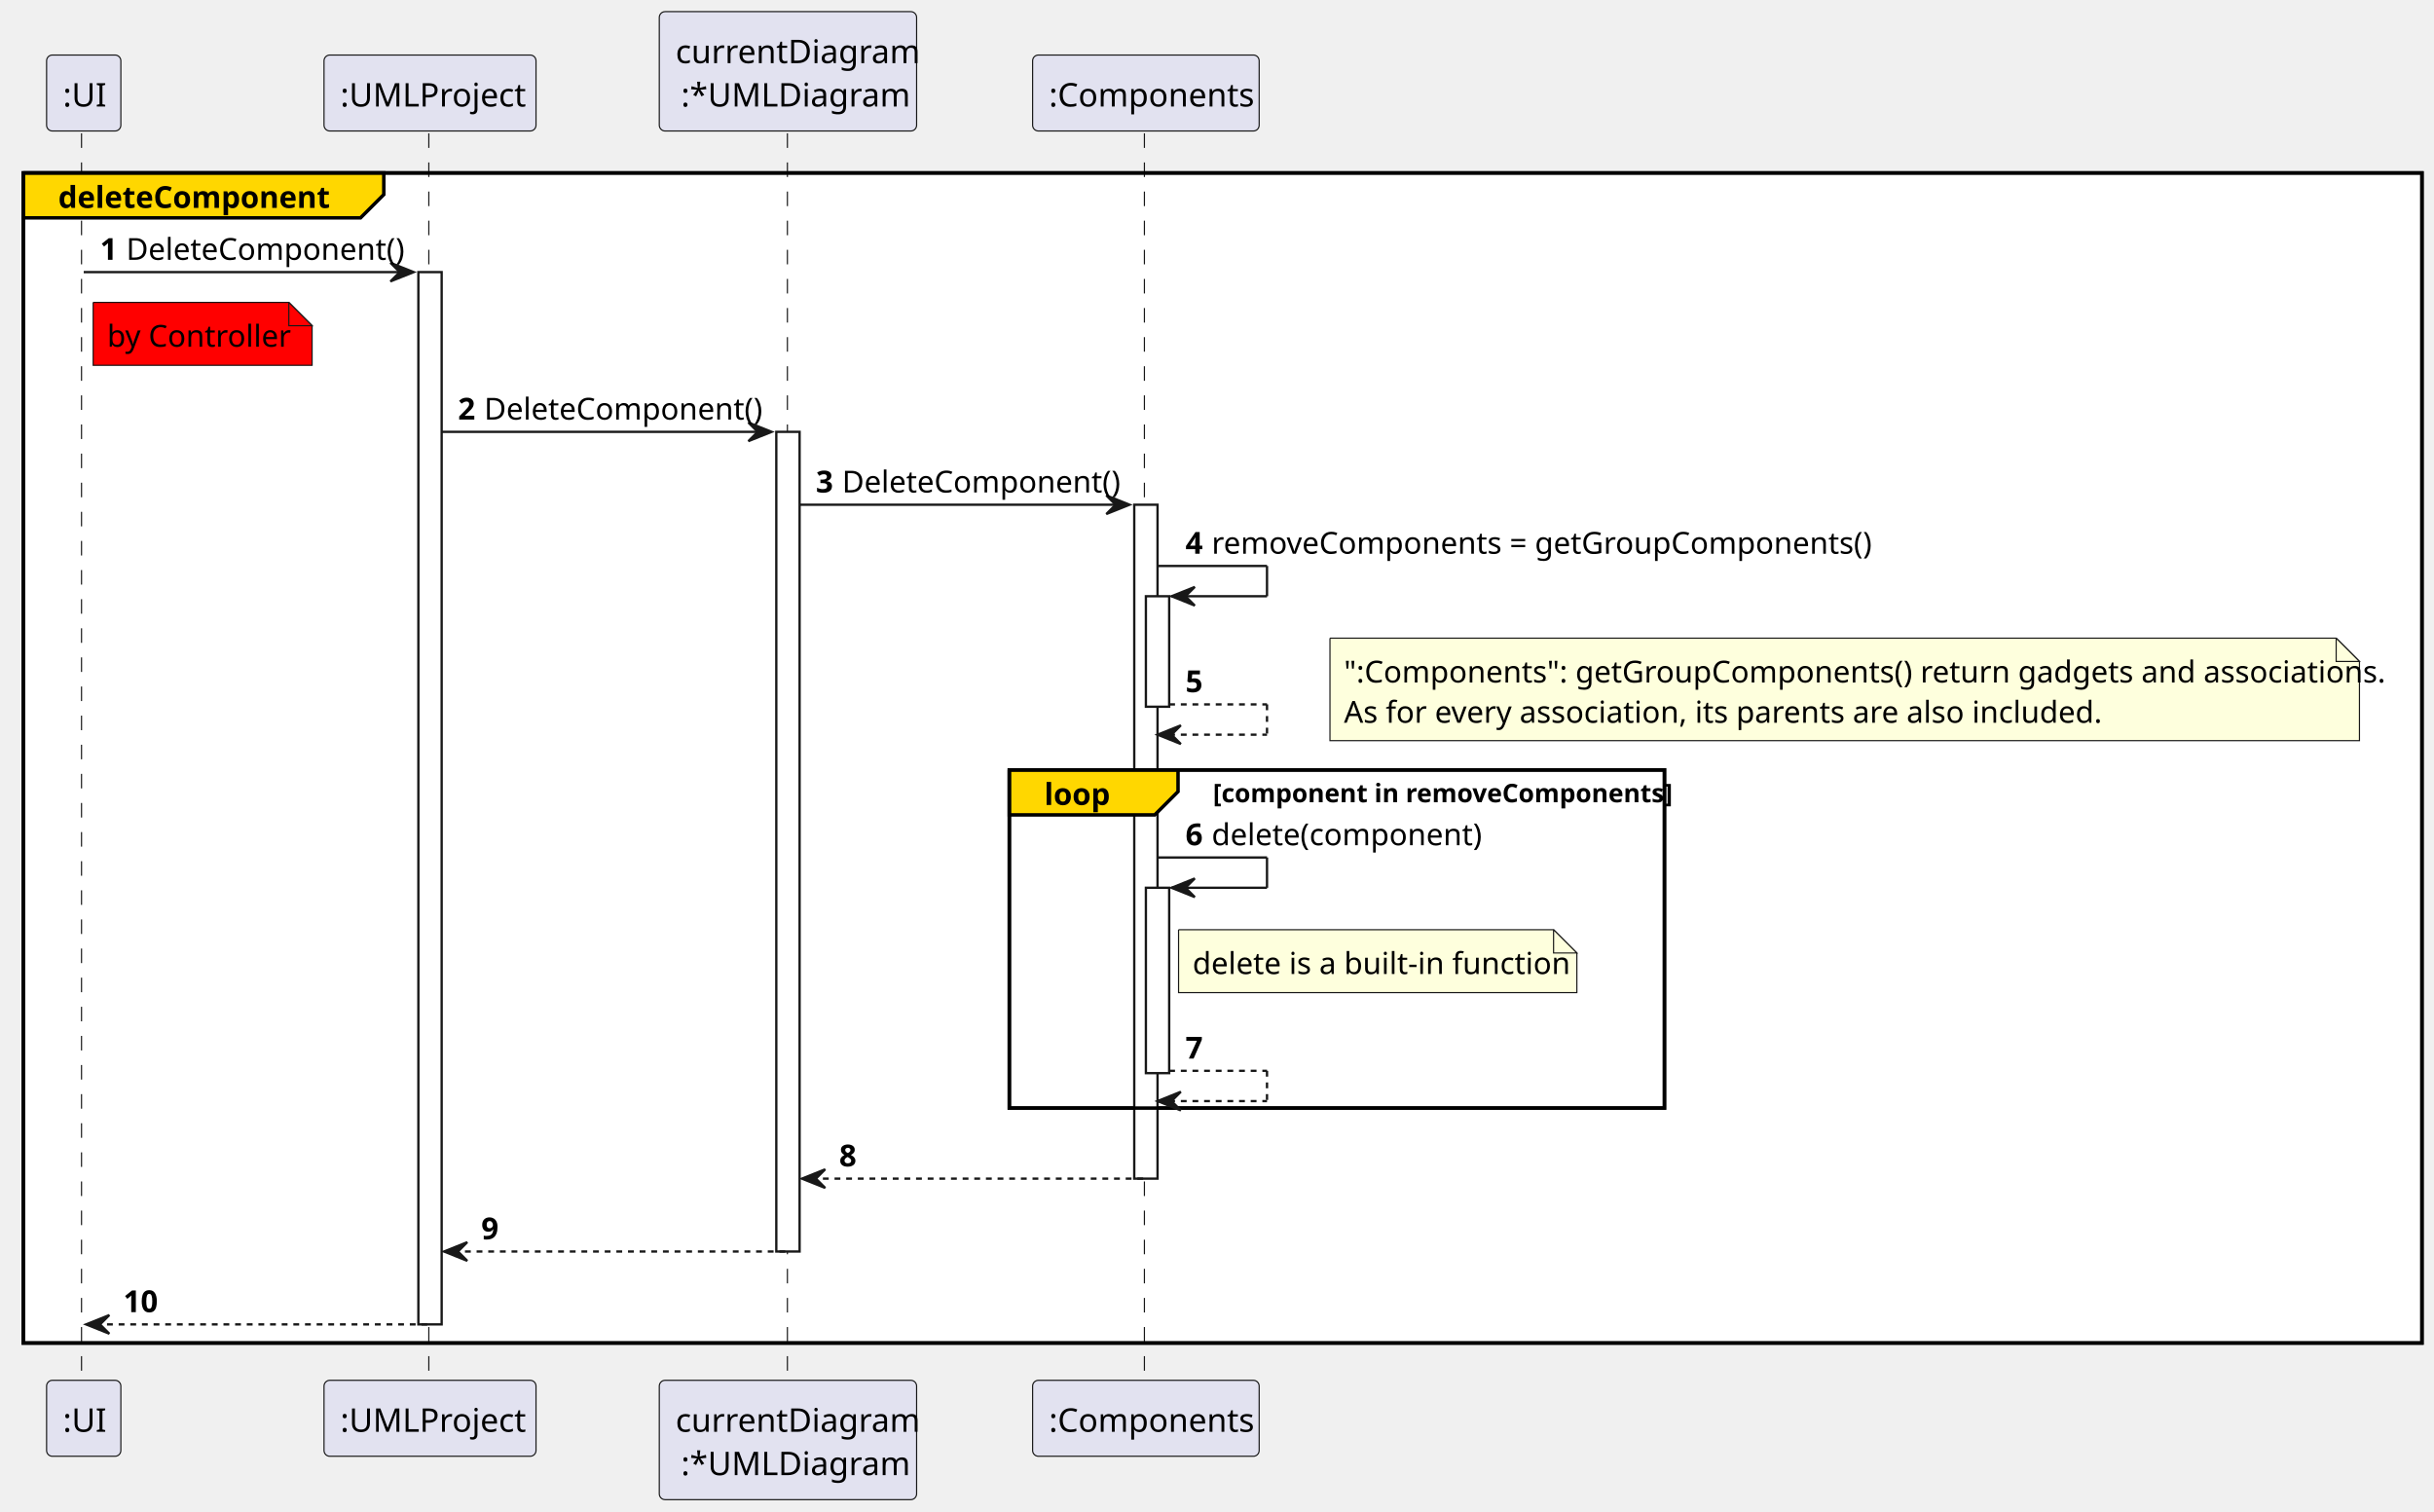
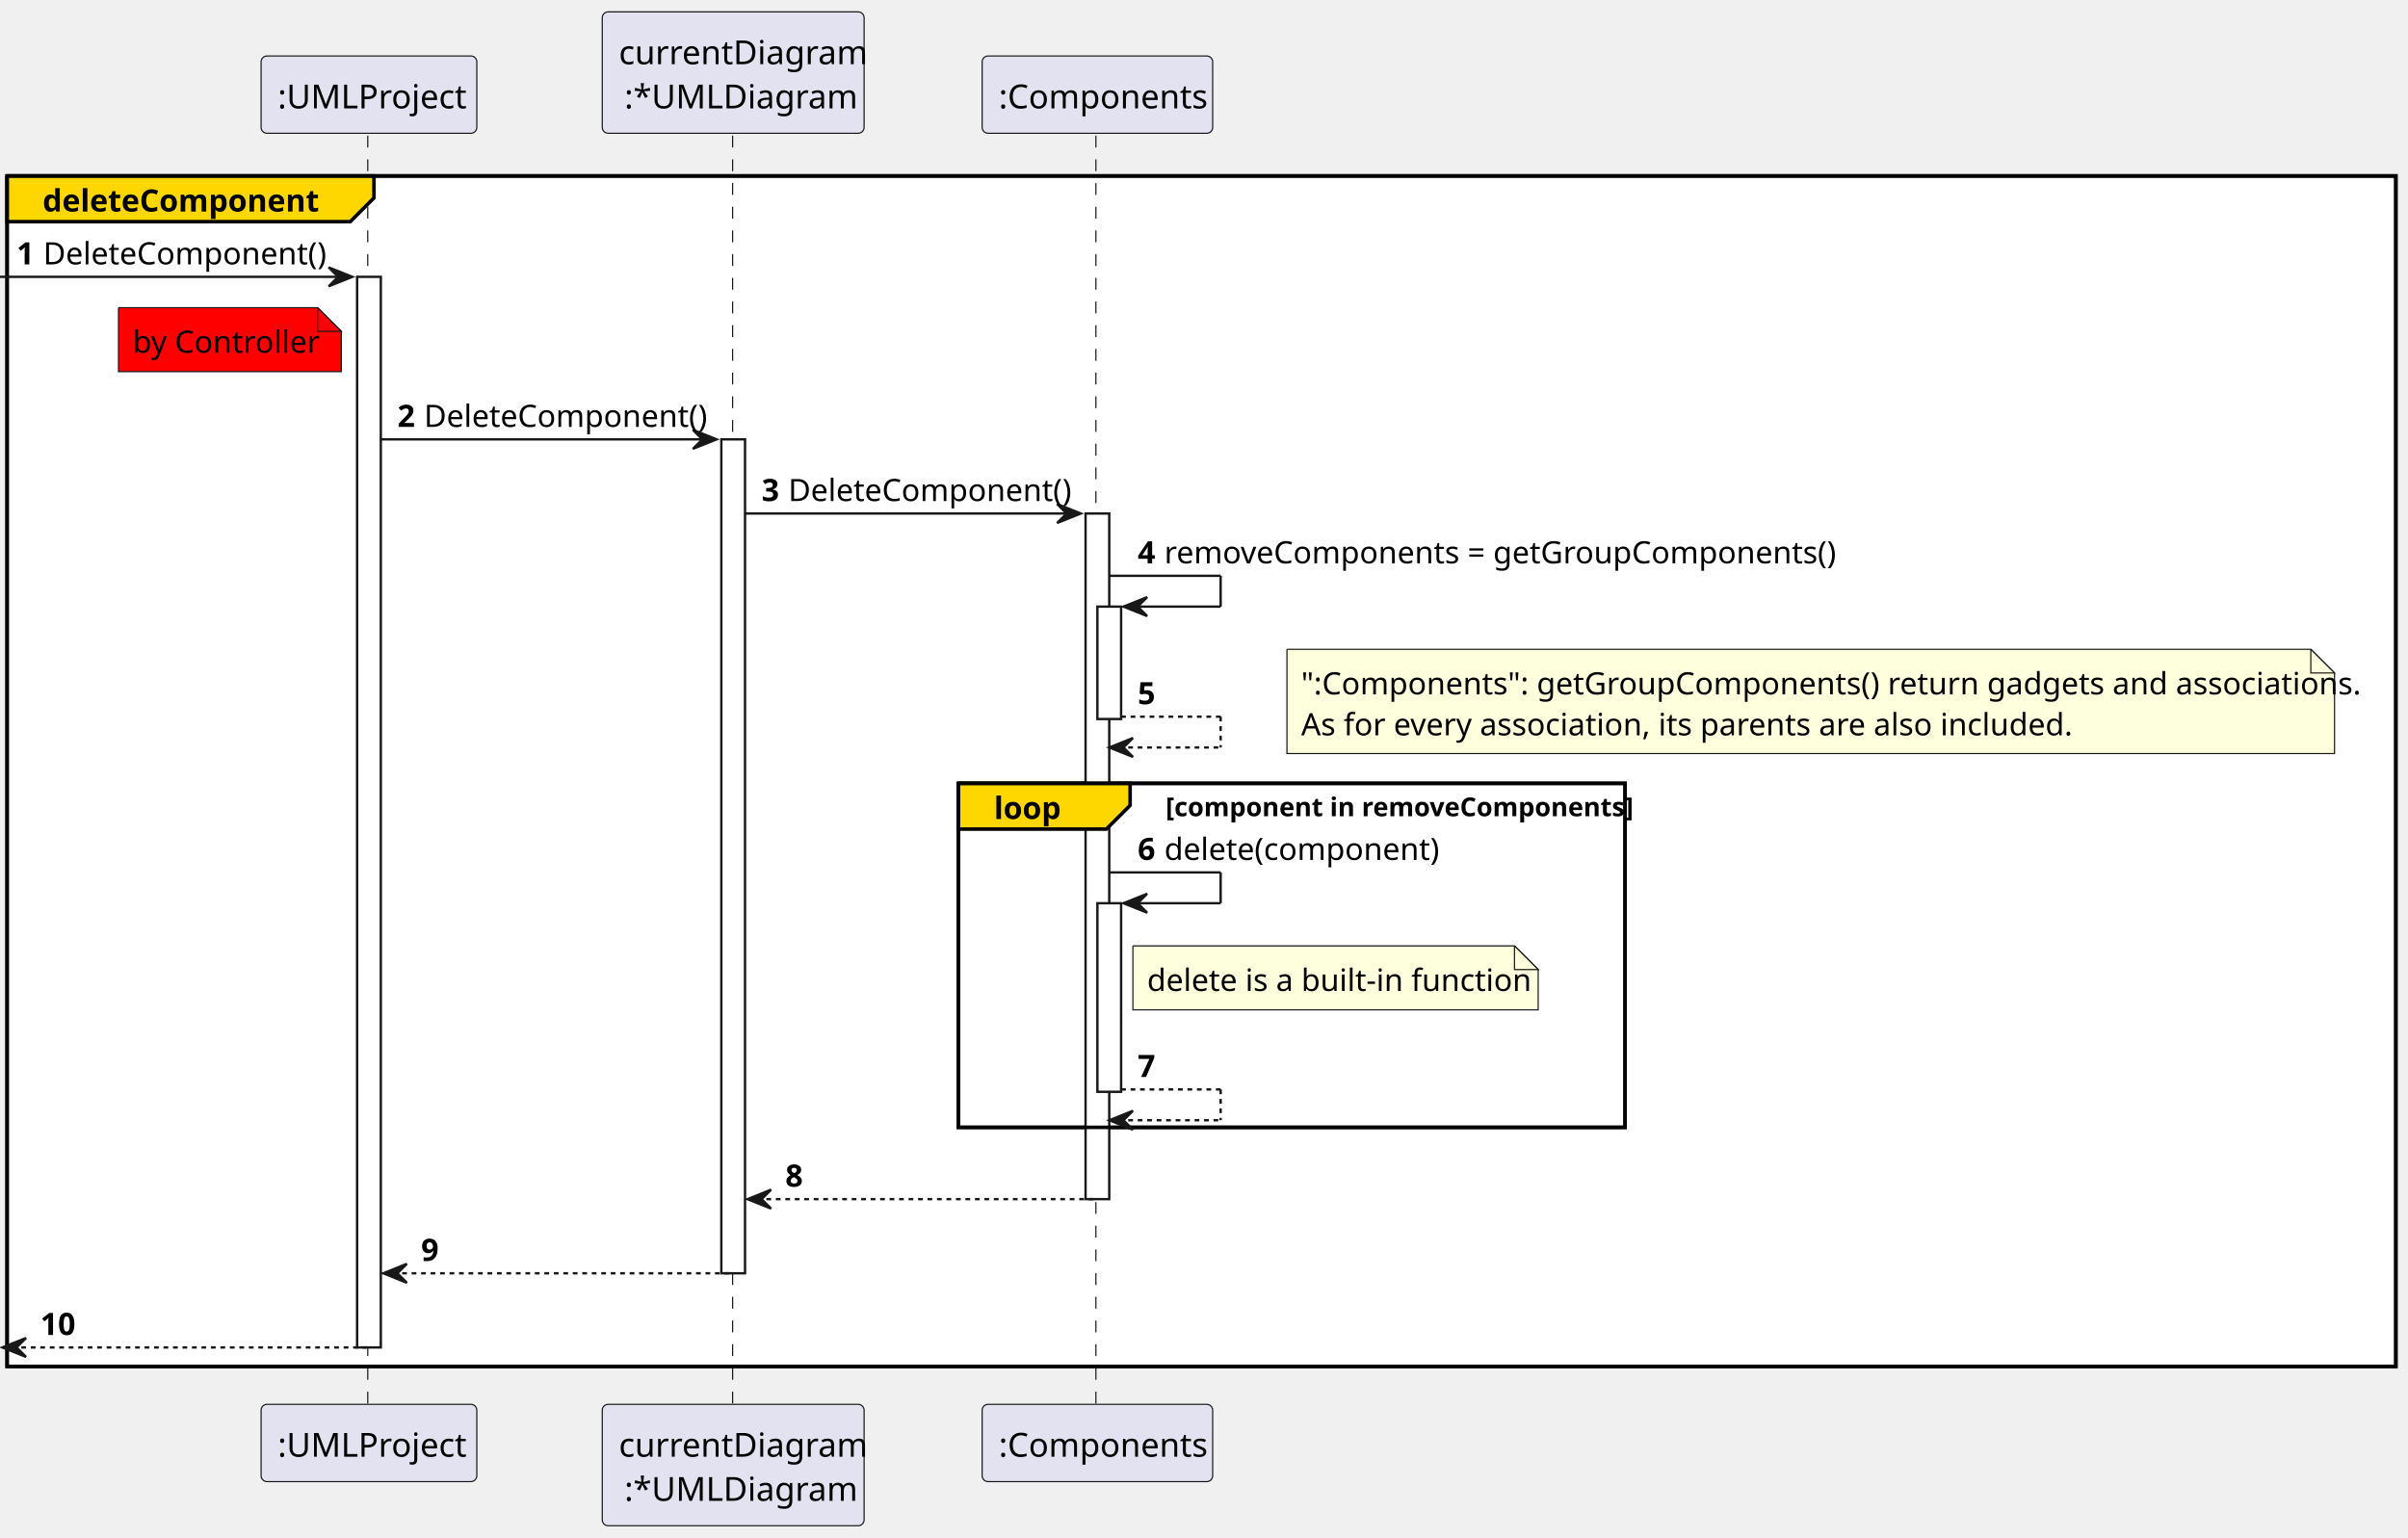
- <svg xmlns="http://www.w3.org/2000/svg" contentStyleType="text/css" height="519.2px" preserveAspectRatio="none" style="width:836px;height:519px;background:#FFFFFF;" version="1.1" viewBox="0 0 836 519" width="836px" zoomAndPan="magnify">
+ <svg xmlns="http://www.w3.org/2000/svg" contentStyleType="text/css" height="649px" preserveAspectRatio="none" style="width:1016px;height:649px;background:#FFFFFF;" version="1.1" viewBox="0 0 1016 649" width="1016px" zoomAndPan="magnify">
  <defs />
  <g>
-     <rect fill="#FFFFFF" height="361.427" style="stroke:#181818;stroke-width:0.8;" width="8" x="143.696" y="93.459" />
-     <rect fill="#FFFFFF" height="281.528" style="stroke:#181818;stroke-width:0.8;" width="8" x="266.636" y="148.325" />
-     <rect fill="#FFFFFF" height="231.463" style="stroke:#181818;stroke-width:0.8;" width="8" x="389.577" y="173.358" />
-     <rect fill="#FFFFFF" height="37.949" style="stroke:#181818;stroke-width:0.8;" width="8" x="393.577" y="204.791" />
-     <rect fill="#FFFFFF" height="63.666" style="stroke:#181818;stroke-width:0.8;" width="8" x="393.577" y="304.922" />
-     <rect fill="#FFFFFF" height="401.892" style="stroke:#000000;stroke-width:1.2;" width="823.859" x="8" y="59.394" />
-     <rect fill="#FFFFFF" height="116.131" style="stroke:#000000;stroke-width:1.2;" width="225.022" x="346.669" y="264.456" />
-     <line style="stroke:#181818;stroke-width:0.4;stroke-dasharray:5.0,5.0;" x1="28" x2="28" y1="45.794" y2="474.886" />
-     <line style="stroke:#181818;stroke-width:0.4;stroke-dasharray:5.0,5.0;" x1="147.288" x2="147.288" y1="45.794" y2="474.886" />
-     <line style="stroke:#181818;stroke-width:0.4;stroke-dasharray:5.0,5.0;" x1="270.446" x2="270.446" y1="45.794" y2="474.886" />
-     <line style="stroke:#181818;stroke-width:0.4;stroke-dasharray:5.0,5.0;" x1="393.069" x2="393.069" y1="45.794" y2="474.886" />
-     <rect fill="#E2E2F0" height="26.097" rx="2" ry="2" style="stroke:#181818;stroke-width:0.4;" width="25.512" x="16" y="18.897" />
-     <text fill="#000000" font-family="sans-serif" font-size="11.2" lengthAdjust="spacing" textLength="14.312" x="21.6" y="36.583">:UI</text>
-     <rect fill="#E2E2F0" height="26.097" rx="2" ry="2" style="stroke:#181818;stroke-width:0.4;" width="25.512" x="16" y="474.086" />
-     <text fill="#000000" font-family="sans-serif" font-size="11.2" lengthAdjust="spacing" textLength="14.312" x="21.6" y="491.772">:UI</text>
-     <rect fill="#E2E2F0" height="26.097" rx="2" ry="2" style="stroke:#181818;stroke-width:0.4;" width="72.816" x="111.288" y="18.897" />
-     <text fill="#000000" font-family="sans-serif" font-size="11.2" lengthAdjust="spacing" textLength="61.616" x="116.888" y="36.583">:UMLProject</text>
-     <rect fill="#E2E2F0" height="26.097" rx="2" ry="2" style="stroke:#181818;stroke-width:0.4;" width="72.816" x="111.288" y="474.086" />
-     <text fill="#000000" font-family="sans-serif" font-size="11.2" lengthAdjust="spacing" textLength="61.616" x="116.888" y="491.772">:UMLProject</text>
-     <rect fill="#E2E2F0" height="40.994" rx="2" ry="2" style="stroke:#181818;stroke-width:0.4;" width="88.38" x="226.446" y="4" />
-     <text fill="#000000" font-family="sans-serif" font-size="11.2" lengthAdjust="spacing" textLength="77.18" x="232.046" y="21.686">currentDiagram</text>
-     <text fill="#000000" font-family="sans-serif" font-size="11.2" lengthAdjust="spacing" textLength="73.44" x="233.916" y="36.583">:*UMLDiagram</text>
-     <rect fill="#E2E2F0" height="40.994" rx="2" ry="2" style="stroke:#181818;stroke-width:0.4;" width="88.38" x="226.446" y="474.086" />
-     <text fill="#000000" font-family="sans-serif" font-size="11.2" lengthAdjust="spacing" textLength="77.18" x="232.046" y="491.772">currentDiagram</text>
-     <text fill="#000000" font-family="sans-serif" font-size="11.2" lengthAdjust="spacing" textLength="73.44" x="233.916" y="506.669">:*UMLDiagram</text>
-     <rect fill="#E2E2F0" height="26.097" rx="2" ry="2" style="stroke:#181818;stroke-width:0.4;" width="77.815" x="354.669" y="18.897" />
-     <text fill="#000000" font-family="sans-serif" font-size="11.2" lengthAdjust="spacing" textLength="66.615" x="360.269" y="36.583">:Components</text>
-     <rect fill="#E2E2F0" height="26.097" rx="2" ry="2" style="stroke:#181818;stroke-width:0.4;" width="77.815" x="354.669" y="474.086" />
-     <text fill="#000000" font-family="sans-serif" font-size="11.2" lengthAdjust="spacing" textLength="66.615" x="360.269" y="491.772">:Components</text>
-     <rect fill="#FFFFFF" height="361.427" style="stroke:#181818;stroke-width:0.8;" width="8" x="143.696" y="93.459" />
-     <rect fill="#FFFFFF" height="281.528" style="stroke:#181818;stroke-width:0.8;" width="8" x="266.636" y="148.325" />
-     <rect fill="#FFFFFF" height="231.463" style="stroke:#181818;stroke-width:0.8;" width="8" x="389.577" y="173.358" />
-     <rect fill="#FFFFFF" height="37.949" style="stroke:#181818;stroke-width:0.8;" width="8" x="393.577" y="204.791" />
-     <rect fill="#FFFFFF" height="63.666" style="stroke:#181818;stroke-width:0.8;" width="8" x="393.577" y="304.922" />
-     <path d="M8,59.394 L131.826,59.394 L131.826,66.827 L123.826,74.827 L8,74.827 L8,59.394 " fill="#FFD700" style="stroke:#000000;stroke-width:1.2;" />
-     <rect fill="none" height="401.892" style="stroke:#000000;stroke-width:1.2;" width="823.859" x="8" y="59.394" />
-     <text fill="#000000" font-family="sans-serif" font-size="10.4" font-weight="bold" lengthAdjust="spacing" textLength="87.826" x="20" y="71.416">deleteComponent</text>
-     <polygon fill="#181818" points="134.096,90.259,142.096,93.459,134.096,96.659,137.296,93.459" style="stroke:#181818;stroke-width:0.8;" />
-     <line style="stroke:#181818;stroke-width:0.8;" x1="28.756" x2="138.896" y1="93.459" y2="93.459" />
-     <text fill="#000000" font-family="sans-serif" font-size="10.4" font-weight="bold" lengthAdjust="spacing" textLength="5.784" x="34.356" y="89.249">1</text>
-     <text fill="#000000" font-family="sans-serif" font-size="10.4" lengthAdjust="spacing" textLength="90.756" x="43.34" y="89.249">DeleteComponent()</text>
-     <path d="M32,103.859 L32,125.459 L107.2,125.459 L107.2,111.859 L99.2,103.859 L32,103.859 " fill="#FF0000" style="stroke:#181818;stroke-width:0.4;" />
-     <path d="M99.2,103.859 L99.2,111.859 L107.2,111.859 L99.2,103.859 " fill="#FF0000" style="stroke:#181818;stroke-width:0.4;" />
-     <text fill="#000000" font-family="sans-serif" font-size="10.4" lengthAdjust="spacing" textLength="58.957" x="36.8" y="119.082">by Controller</text>
-     <polygon fill="#181818" points="257.036,145.125,265.036,148.325,257.036,151.525,260.236,148.325" style="stroke:#181818;stroke-width:0.8;" />
-     <line style="stroke:#181818;stroke-width:0.8;" x1="151.696" x2="261.836" y1="148.325" y2="148.325" />
-     <text fill="#000000" font-family="sans-serif" font-size="10.4" font-weight="bold" lengthAdjust="spacing" textLength="5.784" x="157.296" y="144.115">2</text>
-     <text fill="#000000" font-family="sans-serif" font-size="10.4" lengthAdjust="spacing" textLength="90.756" x="166.28" y="144.115">DeleteComponent()</text>
-     <polygon fill="#181818" points="379.977,170.158,387.977,173.358,379.977,176.558,383.177,173.358" style="stroke:#181818;stroke-width:0.8;" />
-     <line style="stroke:#181818;stroke-width:0.8;" x1="274.636" x2="384.777" y1="173.358" y2="173.358" />
-     <text fill="#000000" font-family="sans-serif" font-size="10.4" font-weight="bold" lengthAdjust="spacing" textLength="5.784" x="280.236" y="169.148">3</text>
-     <text fill="#000000" font-family="sans-serif" font-size="10.4" lengthAdjust="spacing" textLength="90.756" x="289.22" y="169.148">DeleteComponent()</text>
-     <line style="stroke:#181818;stroke-width:0.8;" x1="397.577" x2="435.177" y1="194.391" y2="194.391" />
-     <line style="stroke:#181818;stroke-width:0.8;" x1="435.177" x2="435.177" y1="194.391" y2="204.791" />
-     <line style="stroke:#181818;stroke-width:0.8;" x1="402.377" x2="435.177" y1="204.791" y2="204.791" />
-     <polygon fill="#181818" points="410.377,201.591,402.377,204.791,410.377,207.991,407.177,204.791" style="stroke:#181818;stroke-width:0.8;" />
-     <text fill="#000000" font-family="sans-serif" font-size="10.4" font-weight="bold" lengthAdjust="spacing" textLength="5.784" x="407.177" y="190.18">4</text>
-     <text fill="#000000" font-family="sans-serif" font-size="10.4" lengthAdjust="spacing" textLength="214.754" x="416.161" y="190.18">removeComponents = getGroupComponents()</text>
-     <line style="stroke:#181818;stroke-width:0.8;stroke-dasharray:2.0,2.0;" x1="401.577" x2="435.177" y1="241.94" y2="241.94" />
-     <line style="stroke:#181818;stroke-width:0.8;stroke-dasharray:2.0,2.0;" x1="435.177" x2="435.177" y1="241.94" y2="252.34" />
-     <line style="stroke:#181818;stroke-width:0.8;stroke-dasharray:2.0,2.0;" x1="397.577" x2="435.177" y1="252.34" y2="252.34" />
-     <polygon fill="#181818" points="405.577,249.14,397.577,252.34,405.577,255.54,402.377,252.34" style="stroke:#181818;stroke-width:0.8;" />
-     <text fill="#000000" font-family="sans-serif" font-size="10.4" font-weight="bold" lengthAdjust="spacing" textLength="5.784" x="407.177" y="237.73">5</text>
-     <text fill="#000000" font-family="sans-serif" font-size="10.4" lengthAdjust="spacing" textLength="2.889" x="416.161" y="237.73"> </text>
-     <path d="M456.8,219.191 L456.8,254.391 L810.4,254.391 L810.4,227.191 L802.4,219.191 L456.8,219.191 " fill="#FEFFDD" style="stroke:#181818;stroke-width:0.4;" />
-     <path d="M802.4,219.191 L802.4,227.191 L810.4,227.191 L802.4,219.191 " fill="#FEFFDD" style="stroke:#181818;stroke-width:0.4;" />
-     <text fill="#000000" font-family="sans-serif" font-size="10.4" lengthAdjust="spacing" textLength="337.482" x="461.6" y="234.413">":Components": getGroupComponents() return gadgets and associations.</text>
-     <text fill="#000000" font-family="sans-serif" font-size="10.4" lengthAdjust="spacing" textLength="248.569" x="461.6" y="248.246">As for every association, its parents are also included.</text>
-     <path d="M346.669,264.456 L404.617,264.456 L404.617,271.889 L396.617,279.889 L346.669,279.889 L346.669,264.456 " fill="#FFD700" style="stroke:#000000;stroke-width:1.2;" />
-     <rect fill="none" height="116.131" style="stroke:#000000;stroke-width:1.2;" width="225.022" x="346.669" y="264.456" />
-     <text fill="#000000" font-family="sans-serif" font-size="10.4" font-weight="bold" lengthAdjust="spacing" textLength="21.948" x="358.669" y="276.479">loop</text>
-     <text fill="#000000" font-family="sans-serif" font-size="8.8" font-weight="bold" lengthAdjust="spacing" textLength="151.074" x="416.617" y="275.552">[component in removeComponents]</text>
-     <line style="stroke:#181818;stroke-width:0.8;" x1="397.577" x2="435.177" y1="294.522" y2="294.522" />
-     <line style="stroke:#181818;stroke-width:0.8;" x1="435.177" x2="435.177" y1="294.522" y2="304.922" />
-     <line style="stroke:#181818;stroke-width:0.8;" x1="402.377" x2="435.177" y1="304.922" y2="304.922" />
-     <polygon fill="#181818" points="410.377,301.722,402.377,304.922,410.377,308.122,407.177,304.922" style="stroke:#181818;stroke-width:0.8;" />
-     <text fill="#000000" font-family="sans-serif" font-size="10.4" font-weight="bold" lengthAdjust="spacing" textLength="5.784" x="407.177" y="290.312">6</text>
-     <text fill="#000000" font-family="sans-serif" font-size="10.4" lengthAdjust="spacing" textLength="86.719" x="416.161" y="290.312">delete(component)</text>
-     <path d="M404.8,319.322 L404.8,340.922 L541.6,340.922 L541.6,327.322 L533.6,319.322 L404.8,319.322 " fill="#FEFFDD" style="stroke:#181818;stroke-width:0.4;" />
-     <path d="M533.6,319.322 L533.6,327.322 L541.6,327.322 L533.6,319.322 " fill="#FEFFDD" style="stroke:#181818;stroke-width:0.4;" />
-     <text fill="#000000" font-family="sans-serif" font-size="10.4" lengthAdjust="spacing" textLength="120.25" x="409.6" y="334.545">delete is a built-in function</text>
-     <line style="stroke:#181818;stroke-width:0.8;stroke-dasharray:2.0,2.0;" x1="401.577" x2="435.177" y1="367.788" y2="367.788" />
-     <line style="stroke:#181818;stroke-width:0.8;stroke-dasharray:2.0,2.0;" x1="435.177" x2="435.177" y1="367.788" y2="378.188" />
-     <line style="stroke:#181818;stroke-width:0.8;stroke-dasharray:2.0,2.0;" x1="397.577" x2="435.177" y1="378.188" y2="378.188" />
-     <polygon fill="#181818" points="405.577,374.988,397.577,378.188,405.577,381.387,402.377,378.188" style="stroke:#181818;stroke-width:0.8;" />
-     <text fill="#000000" font-family="sans-serif" font-size="10.4" font-weight="bold" lengthAdjust="spacing" textLength="5.784" x="407.177" y="363.577">7</text>
-     <text fill="#000000" font-family="sans-serif" font-size="10.4" lengthAdjust="spacing" textLength="2.889" x="416.161" y="363.577"> </text>
-     <polygon fill="#181818" points="283.436,401.62,275.436,404.82,283.436,408.02,280.236,404.82" style="stroke:#181818;stroke-width:0.8;" />
-     <line style="stroke:#181818;stroke-width:0.8;stroke-dasharray:2.0,2.0;" x1="278.636" x2="392.777" y1="404.82" y2="404.82" />
-     <text fill="#000000" font-family="sans-serif" font-size="10.4" font-weight="bold" lengthAdjust="spacing" textLength="5.784" x="288.236" y="400.61">8</text>
-     <text fill="#000000" font-family="sans-serif" font-size="10.4" lengthAdjust="spacing" textLength="2.889" x="297.22" y="400.61"> </text>
-     <polygon fill="#181818" points="160.496,426.653,152.496,429.853,160.496,433.053,157.296,429.853" style="stroke:#181818;stroke-width:0.8;" />
-     <line style="stroke:#181818;stroke-width:0.8;stroke-dasharray:2.0,2.0;" x1="155.696" x2="269.836" y1="429.853" y2="429.853" />
-     <text fill="#000000" font-family="sans-serif" font-size="10.4" font-weight="bold" lengthAdjust="spacing" textLength="5.784" x="165.296" y="425.643">9</text>
-     <text fill="#000000" font-family="sans-serif" font-size="10.4" lengthAdjust="spacing" textLength="2.889" x="174.28" y="425.643"> </text>
-     <polygon fill="#181818" points="37.556,451.686,29.556,454.886,37.556,458.086,34.356,454.886" style="stroke:#181818;stroke-width:0.8;" />
-     <line style="stroke:#181818;stroke-width:0.8;stroke-dasharray:2.0,2.0;" x1="32.756" x2="146.896" y1="454.886" y2="454.886" />
-     <text fill="#000000" font-family="sans-serif" font-size="10.4" font-weight="bold" lengthAdjust="spacing" textLength="11.568" x="42.356" y="450.676">10</text>
-     <text fill="#000000" font-family="sans-serif" font-size="10.4" lengthAdjust="spacing" textLength="2.889" x="57.124" y="450.676"> </text>
+     <rect fill="#FFFFFF" height="451.783" style="stroke:#181818;stroke-width:1.0;" width="10" x="150.675" y="116.824" />
+     <rect fill="#FFFFFF" height="351.91" style="stroke:#181818;stroke-width:1.0;" width="10" x="304.351" y="185.406" />
+     <rect fill="#FFFFFF" height="289.328" style="stroke:#181818;stroke-width:1.0;" width="10" x="458.026" y="216.697" />
+     <rect fill="#FFFFFF" height="47.437" style="stroke:#181818;stroke-width:1.0;" width="10" x="463.026" y="255.988" />
+     <rect fill="#FFFFFF" height="79.582" style="stroke:#181818;stroke-width:1.0;" width="10" x="463.026" y="381.152" />
+     <rect fill="#FFFFFF" height="502.365" style="stroke:#000000;stroke-width:1.5;" width="1007.878" x="3" y="74.242" />
+     <rect fill="#FFFFFF" height="145.164" style="stroke:#000000;stroke-width:1.5;" width="281.277" x="404.392" y="330.57" />
+     <line style="stroke:#181818;stroke-width:0.5;stroke-dasharray:5.0,5.0;" x1="155.165" x2="155.165" y1="57.242" y2="593.607" />
+     <line style="stroke:#181818;stroke-width:0.5;stroke-dasharray:5.0,5.0;" x1="309.113" x2="309.113" y1="57.242" y2="593.607" />
+     <line style="stroke:#181818;stroke-width:0.5;stroke-dasharray:5.0,5.0;" x1="462.392" x2="462.392" y1="57.242" y2="593.607" />
+     <rect fill="#E2E2F0" height="32.621" rx="2.5" ry="2.5" style="stroke:#181818;stroke-width:0.5;" width="91.02" x="110.165" y="23.621" />
+     <text fill="#000000" font-family="sans-serif" font-size="14" lengthAdjust="spacing" textLength="77.02" x="117.165" y="45.728">:UMLProject</text>
+     <rect fill="#E2E2F0" height="32.621" rx="2.5" ry="2.5" style="stroke:#181818;stroke-width:0.5;" width="91.02" x="110.165" y="592.607" />
+     <text fill="#000000" font-family="sans-serif" font-size="14" lengthAdjust="spacing" textLength="77.02" x="117.165" y="614.715">:UMLProject</text>
+     <rect fill="#E2E2F0" height="51.242" rx="2.5" ry="2.5" style="stroke:#181818;stroke-width:0.5;" width="110.476" x="254.113" y="5" />
+     <text fill="#000000" font-family="sans-serif" font-size="14" lengthAdjust="spacing" textLength="96.476" x="261.113" y="27.107">currentDiagram</text>
+     <text fill="#000000" font-family="sans-serif" font-size="14" lengthAdjust="spacing" textLength="91.8" x="263.451" y="45.728">:*UMLDiagram</text>
+     <rect fill="#E2E2F0" height="51.242" rx="2.5" ry="2.5" style="stroke:#181818;stroke-width:0.5;" width="110.476" x="254.113" y="592.607" />
+     <text fill="#000000" font-family="sans-serif" font-size="14" lengthAdjust="spacing" textLength="96.476" x="261.113" y="614.715">currentDiagram</text>
+     <text fill="#000000" font-family="sans-serif" font-size="14" lengthAdjust="spacing" textLength="91.8" x="263.451" y="633.336">:*UMLDiagram</text>
+     <rect fill="#E2E2F0" height="32.621" rx="2.5" ry="2.5" style="stroke:#181818;stroke-width:0.5;" width="97.269" x="414.392" y="23.621" />
+     <text fill="#000000" font-family="sans-serif" font-size="14" lengthAdjust="spacing" textLength="83.269" x="421.392" y="45.728">:Components</text>
+     <rect fill="#E2E2F0" height="32.621" rx="2.5" ry="2.5" style="stroke:#181818;stroke-width:0.5;" width="97.269" x="414.392" y="592.607" />
+     <text fill="#000000" font-family="sans-serif" font-size="14" lengthAdjust="spacing" textLength="83.269" x="421.392" y="614.715">:Components</text>
+     <rect fill="#FFFFFF" height="451.783" style="stroke:#181818;stroke-width:1.0;" width="10" x="150.675" y="116.824" />
+     <rect fill="#FFFFFF" height="351.91" style="stroke:#181818;stroke-width:1.0;" width="10" x="304.351" y="185.406" />
+     <rect fill="#FFFFFF" height="289.328" style="stroke:#181818;stroke-width:1.0;" width="10" x="458.026" y="216.697" />
+     <rect fill="#FFFFFF" height="47.437" style="stroke:#181818;stroke-width:1.0;" width="10" x="463.026" y="255.988" />
+     <rect fill="#FFFFFF" height="79.582" style="stroke:#181818;stroke-width:1.0;" width="10" x="463.026" y="381.152" />
+     <path d="M3,74.242 L157.783,74.242 L157.783,83.533 L147.783,93.533 L3,93.533 L3,74.242 " fill="#FFD700" style="stroke:#000000;stroke-width:1.5;" />
+     <rect fill="none" height="502.365" style="stroke:#000000;stroke-width:1.5;" width="1007.878" x="3" y="74.242" />
+     <text fill="#000000" font-family="sans-serif" font-size="13" font-weight="bold" lengthAdjust="spacing" textLength="109.783" x="18" y="89.27">deleteComponent</text>
+     <polygon fill="#181818" points="138.675,112.824,148.675,116.824,138.675,120.824,142.675,116.824" style="stroke:#181818;stroke-width:1.0;" />
+     <line style="stroke:#181818;stroke-width:1.0;" x1="0" x2="144.675" y1="116.824" y2="116.824" />
+     <text fill="#000000" font-family="sans-serif" font-size="13" font-weight="bold" lengthAdjust="spacing" textLength="7.23" x="7" y="111.561">1</text>
+     <text fill="#000000" font-family="sans-serif" font-size="13" lengthAdjust="spacing" textLength="113.445" x="18.23" y="111.561">DeleteComponent()</text>
+     <path d="M50,129.824 L50,156.824 L144,156.824 L144,139.824 L134,129.824 L50,129.824 " fill="#FF0000" style="stroke:#181818;stroke-width:0.5;" />
+     <path d="M134,129.824 L134,139.824 L144,139.824 L134,129.824 " fill="#FF0000" style="stroke:#181818;stroke-width:0.5;" />
+     <text fill="#000000" font-family="sans-serif" font-size="13" lengthAdjust="spacing" textLength="73.696" x="56" y="148.852">by Controller</text>
+     <polygon fill="#181818" points="292.351,181.406,302.351,185.406,292.351,189.406,296.351,185.406" style="stroke:#181818;stroke-width:1.0;" />
+     <line style="stroke:#181818;stroke-width:1.0;" x1="160.675" x2="298.351" y1="185.406" y2="185.406" />
+     <text fill="#000000" font-family="sans-serif" font-size="13" font-weight="bold" lengthAdjust="spacing" textLength="7.23" x="167.675" y="180.144">2</text>
+     <text fill="#000000" font-family="sans-serif" font-size="13" lengthAdjust="spacing" textLength="113.445" x="178.905" y="180.144">DeleteComponent()</text>
+     <polygon fill="#181818" points="446.026,212.697,456.026,216.697,446.026,220.697,450.026,216.697" style="stroke:#181818;stroke-width:1.0;" />
+     <line style="stroke:#181818;stroke-width:1.0;" x1="314.351" x2="452.026" y1="216.697" y2="216.697" />
+     <text fill="#000000" font-family="sans-serif" font-size="13" font-weight="bold" lengthAdjust="spacing" textLength="7.23" x="321.351" y="211.435">3</text>
+     <text fill="#000000" font-family="sans-serif" font-size="13" lengthAdjust="spacing" textLength="113.445" x="332.581" y="211.435">DeleteComponent()</text>
+     <line style="stroke:#181818;stroke-width:1.0;" x1="468.026" x2="515.026" y1="242.988" y2="242.988" />
+     <line style="stroke:#181818;stroke-width:1.0;" x1="515.026" x2="515.026" y1="242.988" y2="255.988" />
+     <line style="stroke:#181818;stroke-width:1.0;" x1="474.026" x2="515.026" y1="255.988" y2="255.988" />
+     <polygon fill="#181818" points="484.026,251.988,474.026,255.988,484.026,259.988,480.026,255.988" style="stroke:#181818;stroke-width:1.0;" />
+     <text fill="#000000" font-family="sans-serif" font-size="13" font-weight="bold" lengthAdjust="spacing" textLength="7.23" x="480.026" y="237.726">4</text>
+     <text fill="#000000" font-family="sans-serif" font-size="13" lengthAdjust="spacing" textLength="268.442" x="491.256" y="237.726">removeComponents = getGroupComponents()</text>
+     <line style="stroke:#181818;stroke-width:1.0;stroke-dasharray:2.0,2.0;" x1="473.026" x2="515.026" y1="302.425" y2="302.425" />
+     <line style="stroke:#181818;stroke-width:1.0;stroke-dasharray:2.0,2.0;" x1="515.026" x2="515.026" y1="302.425" y2="315.425" />
+     <line style="stroke:#181818;stroke-width:1.0;stroke-dasharray:2.0,2.0;" x1="468.026" x2="515.026" y1="315.425" y2="315.425" />
+     <polygon fill="#181818" points="478.026,311.425,468.026,315.425,478.026,319.425,474.026,315.425" style="stroke:#181818;stroke-width:1.0;" />
+     <text fill="#000000" font-family="sans-serif" font-size="13" font-weight="bold" lengthAdjust="spacing" textLength="7.23" x="480.026" y="297.162">5</text>
+     <text fill="#000000" font-family="sans-serif" font-size="13" lengthAdjust="spacing" textLength="3.612" x="491.256" y="297.162"> </text>
+     <path d="M543,273.988 L543,317.988 L985,317.988 L985,283.988 L975,273.988 L543,273.988 " fill="#FEFFDD" style="stroke:#181818;stroke-width:0.5;" />
+     <path d="M975,273.988 L975,283.988 L985,283.988 L975,273.988 " fill="#FEFFDD" style="stroke:#181818;stroke-width:0.5;" />
+     <text fill="#000000" font-family="sans-serif" font-size="13" lengthAdjust="spacing" textLength="421.853" x="549" y="293.017">":Components": getGroupComponents() return gadgets and associations.</text>
+     <text fill="#000000" font-family="sans-serif" font-size="13" lengthAdjust="spacing" textLength="310.711" x="549" y="310.308">As for every association, its parents are also included.</text>
+     <path d="M404.392,330.57 L476.826,330.57 L476.826,339.861 L466.826,349.861 L404.392,349.861 L404.392,330.57 " fill="#FFD700" style="stroke:#000000;stroke-width:1.5;" />
+     <rect fill="none" height="145.164" style="stroke:#000000;stroke-width:1.5;" width="281.277" x="404.392" y="330.57" />
+     <text fill="#000000" font-family="sans-serif" font-size="13" font-weight="bold" lengthAdjust="spacing" textLength="27.435" x="419.392" y="345.599">loop</text>
+     <text fill="#000000" font-family="sans-serif" font-size="11" font-weight="bold" lengthAdjust="spacing" textLength="188.842" x="491.826" y="344.44">[component in removeComponents]</text>
+     <line style="stroke:#181818;stroke-width:1.0;" x1="468.026" x2="515.026" y1="368.152" y2="368.152" />
+     <line style="stroke:#181818;stroke-width:1.0;" x1="515.026" x2="515.026" y1="368.152" y2="381.152" />
+     <line style="stroke:#181818;stroke-width:1.0;" x1="474.026" x2="515.026" y1="381.152" y2="381.152" />
+     <polygon fill="#181818" points="484.026,377.152,474.026,381.152,484.026,385.152,480.026,381.152" style="stroke:#181818;stroke-width:1.0;" />
+     <text fill="#000000" font-family="sans-serif" font-size="13" font-weight="bold" lengthAdjust="spacing" textLength="7.23" x="480.026" y="362.89">6</text>
+     <text fill="#000000" font-family="sans-serif" font-size="13" lengthAdjust="spacing" textLength="108.399" x="491.256" y="362.89">delete(component)</text>
+     <path d="M478,399.152 L478,426.152 L649,426.152 L649,409.152 L639,399.152 L478,399.152 " fill="#FEFFDD" style="stroke:#181818;stroke-width:0.5;" />
+     <path d="M639,399.152 L639,409.152 L649,409.152 L639,399.152 " fill="#FEFFDD" style="stroke:#181818;stroke-width:0.5;" />
+     <text fill="#000000" font-family="sans-serif" font-size="13" lengthAdjust="spacing" textLength="150.312" x="484" y="418.181">delete is a built-in function</text>
+     <line style="stroke:#181818;stroke-width:1.0;stroke-dasharray:2.0,2.0;" x1="473.026" x2="515.026" y1="459.734" y2="459.734" />
+     <line style="stroke:#181818;stroke-width:1.0;stroke-dasharray:2.0,2.0;" x1="515.026" x2="515.026" y1="459.734" y2="472.734" />
+     <line style="stroke:#181818;stroke-width:1.0;stroke-dasharray:2.0,2.0;" x1="468.026" x2="515.026" y1="472.734" y2="472.734" />
+     <polygon fill="#181818" points="478.026,468.734,468.026,472.734,478.026,476.734,474.026,472.734" style="stroke:#181818;stroke-width:1.0;" />
+     <text fill="#000000" font-family="sans-serif" font-size="13" font-weight="bold" lengthAdjust="spacing" textLength="7.23" x="480.026" y="454.472">7</text>
+     <text fill="#000000" font-family="sans-serif" font-size="13" lengthAdjust="spacing" textLength="3.612" x="491.256" y="454.472"> </text>
+     <polygon fill="#181818" points="325.351,502.025,315.351,506.025,325.351,510.025,321.351,506.025" style="stroke:#181818;stroke-width:1.0;" />
+     <line style="stroke:#181818;stroke-width:1.0;stroke-dasharray:2.0,2.0;" x1="319.351" x2="462.026" y1="506.025" y2="506.025" />
+     <text fill="#000000" font-family="sans-serif" font-size="13" font-weight="bold" lengthAdjust="spacing" textLength="7.23" x="331.351" y="500.763">8</text>
+     <text fill="#000000" font-family="sans-serif" font-size="13" lengthAdjust="spacing" textLength="3.612" x="342.581" y="500.763"> </text>
+     <polygon fill="#181818" points="171.675,533.316,161.675,537.316,171.675,541.316,167.675,537.316" style="stroke:#181818;stroke-width:1.0;" />
+     <line style="stroke:#181818;stroke-width:1.0;stroke-dasharray:2.0,2.0;" x1="165.675" x2="308.351" y1="537.316" y2="537.316" />
+     <text fill="#000000" font-family="sans-serif" font-size="13" font-weight="bold" lengthAdjust="spacing" textLength="7.23" x="177.675" y="532.054">9</text>
+     <text fill="#000000" font-family="sans-serif" font-size="13" lengthAdjust="spacing" textLength="3.612" x="188.905" y="532.054"> </text>
+     <polygon fill="#181818" points="11,564.607,1,568.607,11,572.607,7,568.607" style="stroke:#181818;stroke-width:1.0;" />
+     <line style="stroke:#181818;stroke-width:1.0;stroke-dasharray:2.0,2.0;" x1="5" x2="154.675" y1="568.607" y2="568.607" />
+     <text fill="#000000" font-family="sans-serif" font-size="13" font-weight="bold" lengthAdjust="spacing" textLength="14.46" x="17" y="563.345">10</text>
+     <text fill="#000000" font-family="sans-serif" font-size="13" lengthAdjust="spacing" textLength="3.612" x="35.46" y="563.345"> </text>
  </g>
</svg>
